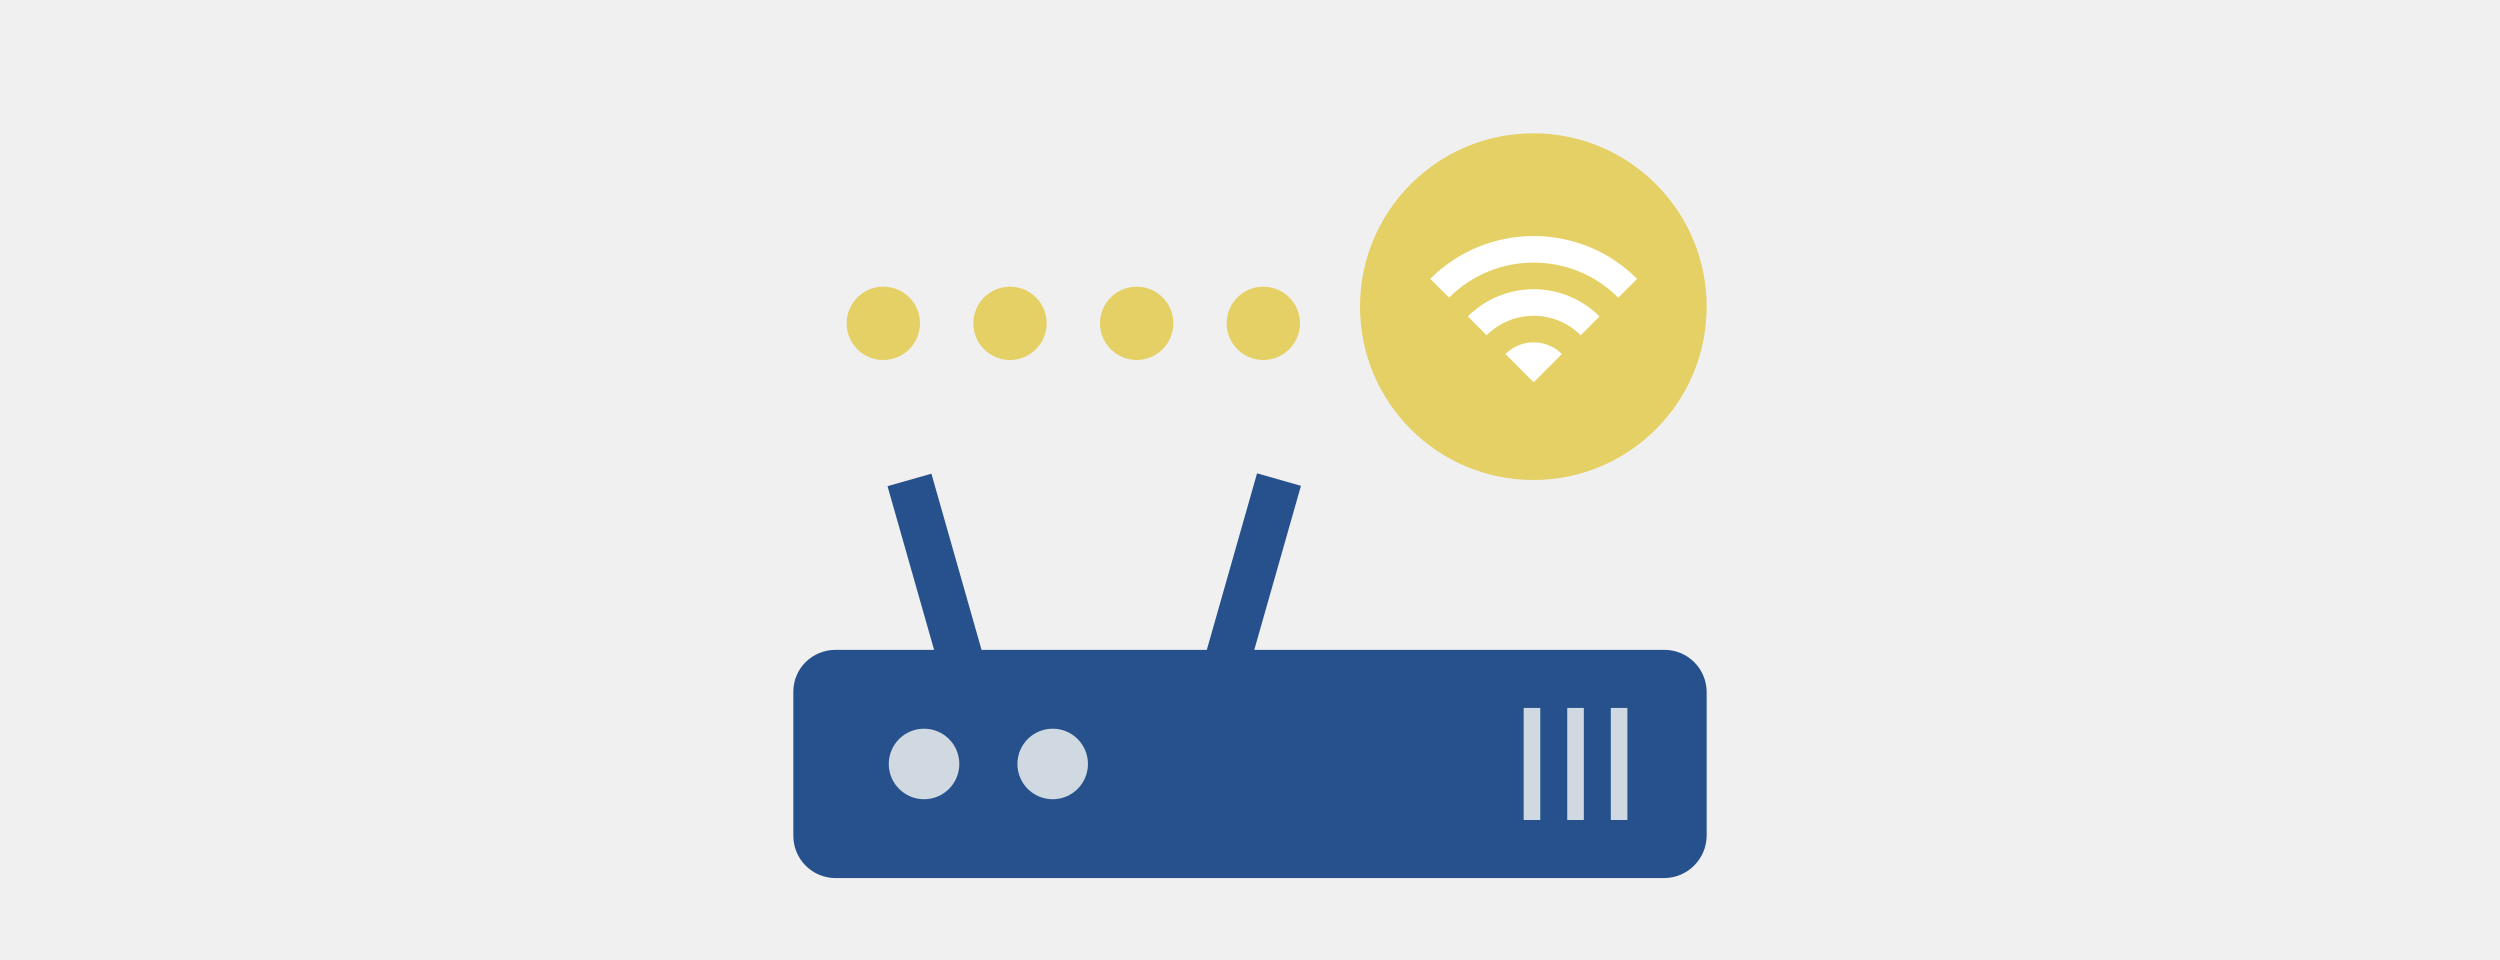
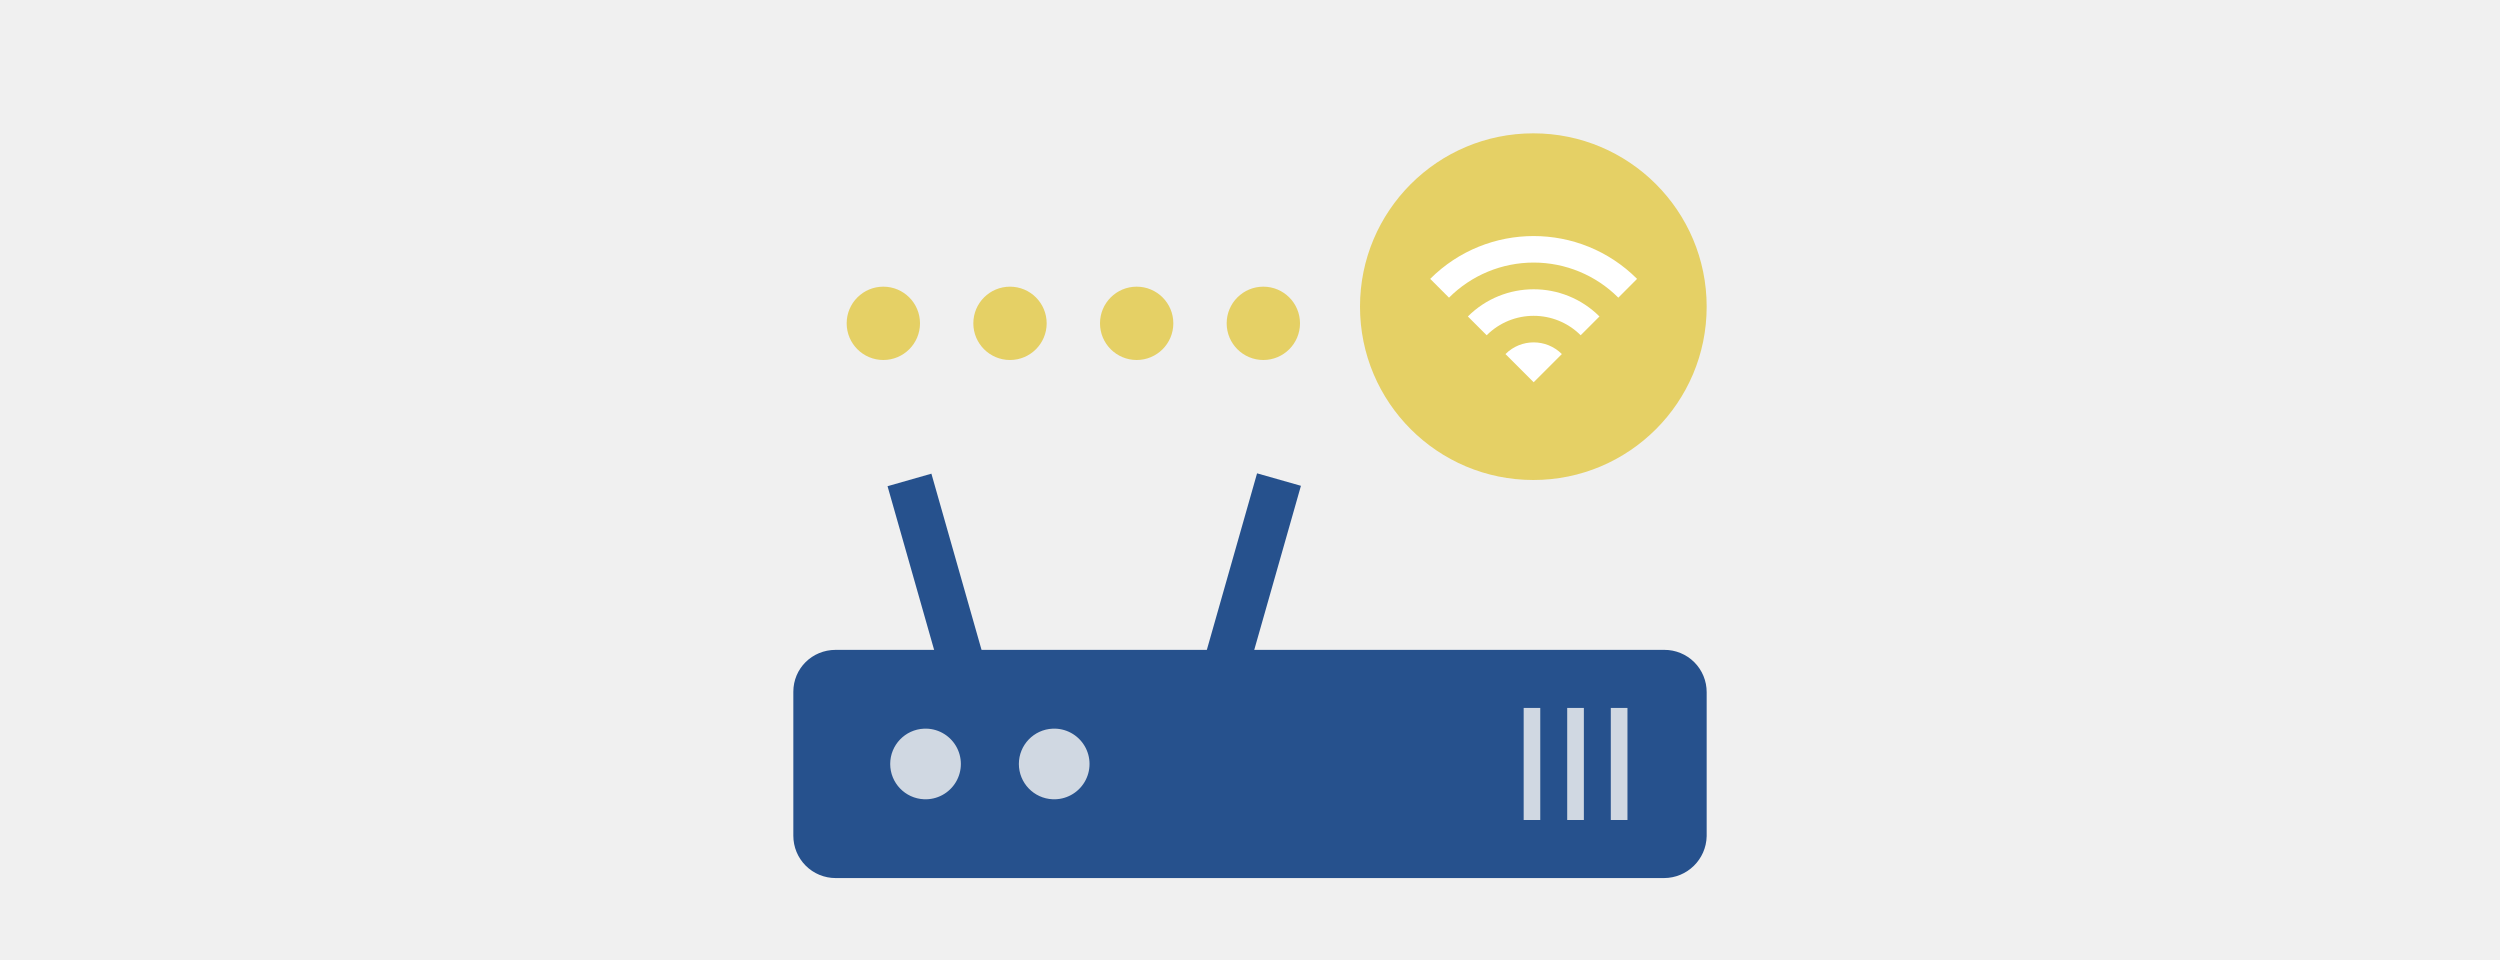
<svg xmlns="http://www.w3.org/2000/svg" fill="none" viewBox="0 0 375 144">
-   <path fill="#26518D" d="M249.589 131.713h-124.24a6.336 6.336 0 0 1-6.349-6.349v-21.599c0-3.486 2.801-6.287 6.349-6.287h124.302a6.335 6.335 0 0 1 6.349 6.349v21.599c-.062 3.423-2.863 6.287-6.411 6.287Z" />
-   <path fill="#26518D" d="m139.711 71.052-6.585 1.874 9.37 32.927 6.585-1.874-9.37-32.927Zm39.476 32.875 6.585 1.874 9.37-32.927L188.557 71l-9.37 32.927Z" />
-   <path fill="#D0D8E2" d="M138.607 119.886a5.291 5.291 0 1 0 0-10.582 5.291 5.291 0 0 0 0 10.582Zm19.296 0a5.291 5.291 0 1 0 0-10.582 5.291 5.291 0 0 0 0 10.582Zm73.137-13.694h-2.49v16.806h2.49v-16.806Zm6.536 0h-2.49v16.806h2.49v-16.806Zm6.535 0h-2.49v16.806h2.49v-16.806Z" />
+   <path fill="#26518D" d="M249.59 131.71H125.35a6.34 6.34 0 0 1-6.35-6.35v-21.6c0-3.48 2.8-6.28 6.35-6.28h124.3a6.33 6.33 0 0 1 6.35 6.35v21.6a6.42 6.42 0 0 1-6.41 6.28Z" />
+   <path fill="#26518D" d="m139.71 71.05-6.58 1.88 9.37 32.92 6.58-1.87-9.37-32.93Zm39.48 32.88 6.58 1.87 9.37-32.93-6.58-1.87-9.37 32.93Z" />
+   <path fill="#D0D8E2" d="M138.6 119.89a5.3 5.3 0 1 0 0-10.59 5.3 5.3 0 0 0 0 10.59Zm19.3 0a5.3 5.3 0 1 0 0-10.59 5.3 5.3 0 0 0 0 10.59Zm73.14-13.7h-2.49V123h2.49v-16.8Zm6.54 0h-2.5V123h2.5v-16.8Zm6.53 0h-2.49V123h2.5v-16.8Z" />
  <circle cx="189.5" cy="48.5" r="5.5" fill="#E5D065" />
  <circle cx="170.5" cy="48.5" r="5.5" fill="#E5D065" />
  <circle cx="151.5" cy="48.5" r="5.5" fill="#E5D065" />
  <circle cx="132.5" cy="48.5" r="5.5" fill="#E5D065" />
-   <path fill="#E5D065" d="M230 72c14.359 0 26-11.64 26-26s-11.641-26-26-26-26 11.64-26 26 11.641 26 26 26Z" />
+   <path fill="#E5D065" d="M230 72a26 26 0 1 0 0-52 26 26 0 0 0 0 52Z" />
  <g clip-path="url(#a)">
-     <path fill="#fff" d="m214.534 41.825 2.821 2.82c7.01-7.01 18.378-7.01 25.387 0l2.821-2.82c-8.561-8.561-22.454-8.561-31.029 0Zm11.283 11.283 4.232 4.231 4.231-4.23c-2.327-2.342-6.121-2.342-8.463 0Zm-5.641-5.641 2.821 2.82c3.892-3.892 10.211-3.892 14.104 0l2.82-2.82c-5.444-5.445-14.287-5.445-19.745 0Z" />
+     <path fill="#fff" d="m214.53 41.83 2.82 2.82a17.95 17.95 0 0 1 25.4 0l2.81-2.82a21.95 21.95 0 0 0-31.03 0Zm11.29 11.28 4.23 4.23 4.23-4.23a5.98 5.98 0 0 0-8.46 0Zm-5.64-5.64 2.82 2.82a9.98 9.98 0 0 1 14.1 0l2.82-2.82a13.98 13.98 0 0 0-19.74 0Z" />
  </g>
  <defs>
    <clipPath id="a">
-       <path fill="#fff" d="M0 0h33.85v33.85H0z" transform="translate(213.124 29.131)" />
+       <path fill="#fff" d="M213.12 29.13h33.85v33.85h-33.85z" />
    </clipPath>
  </defs>
</svg>
